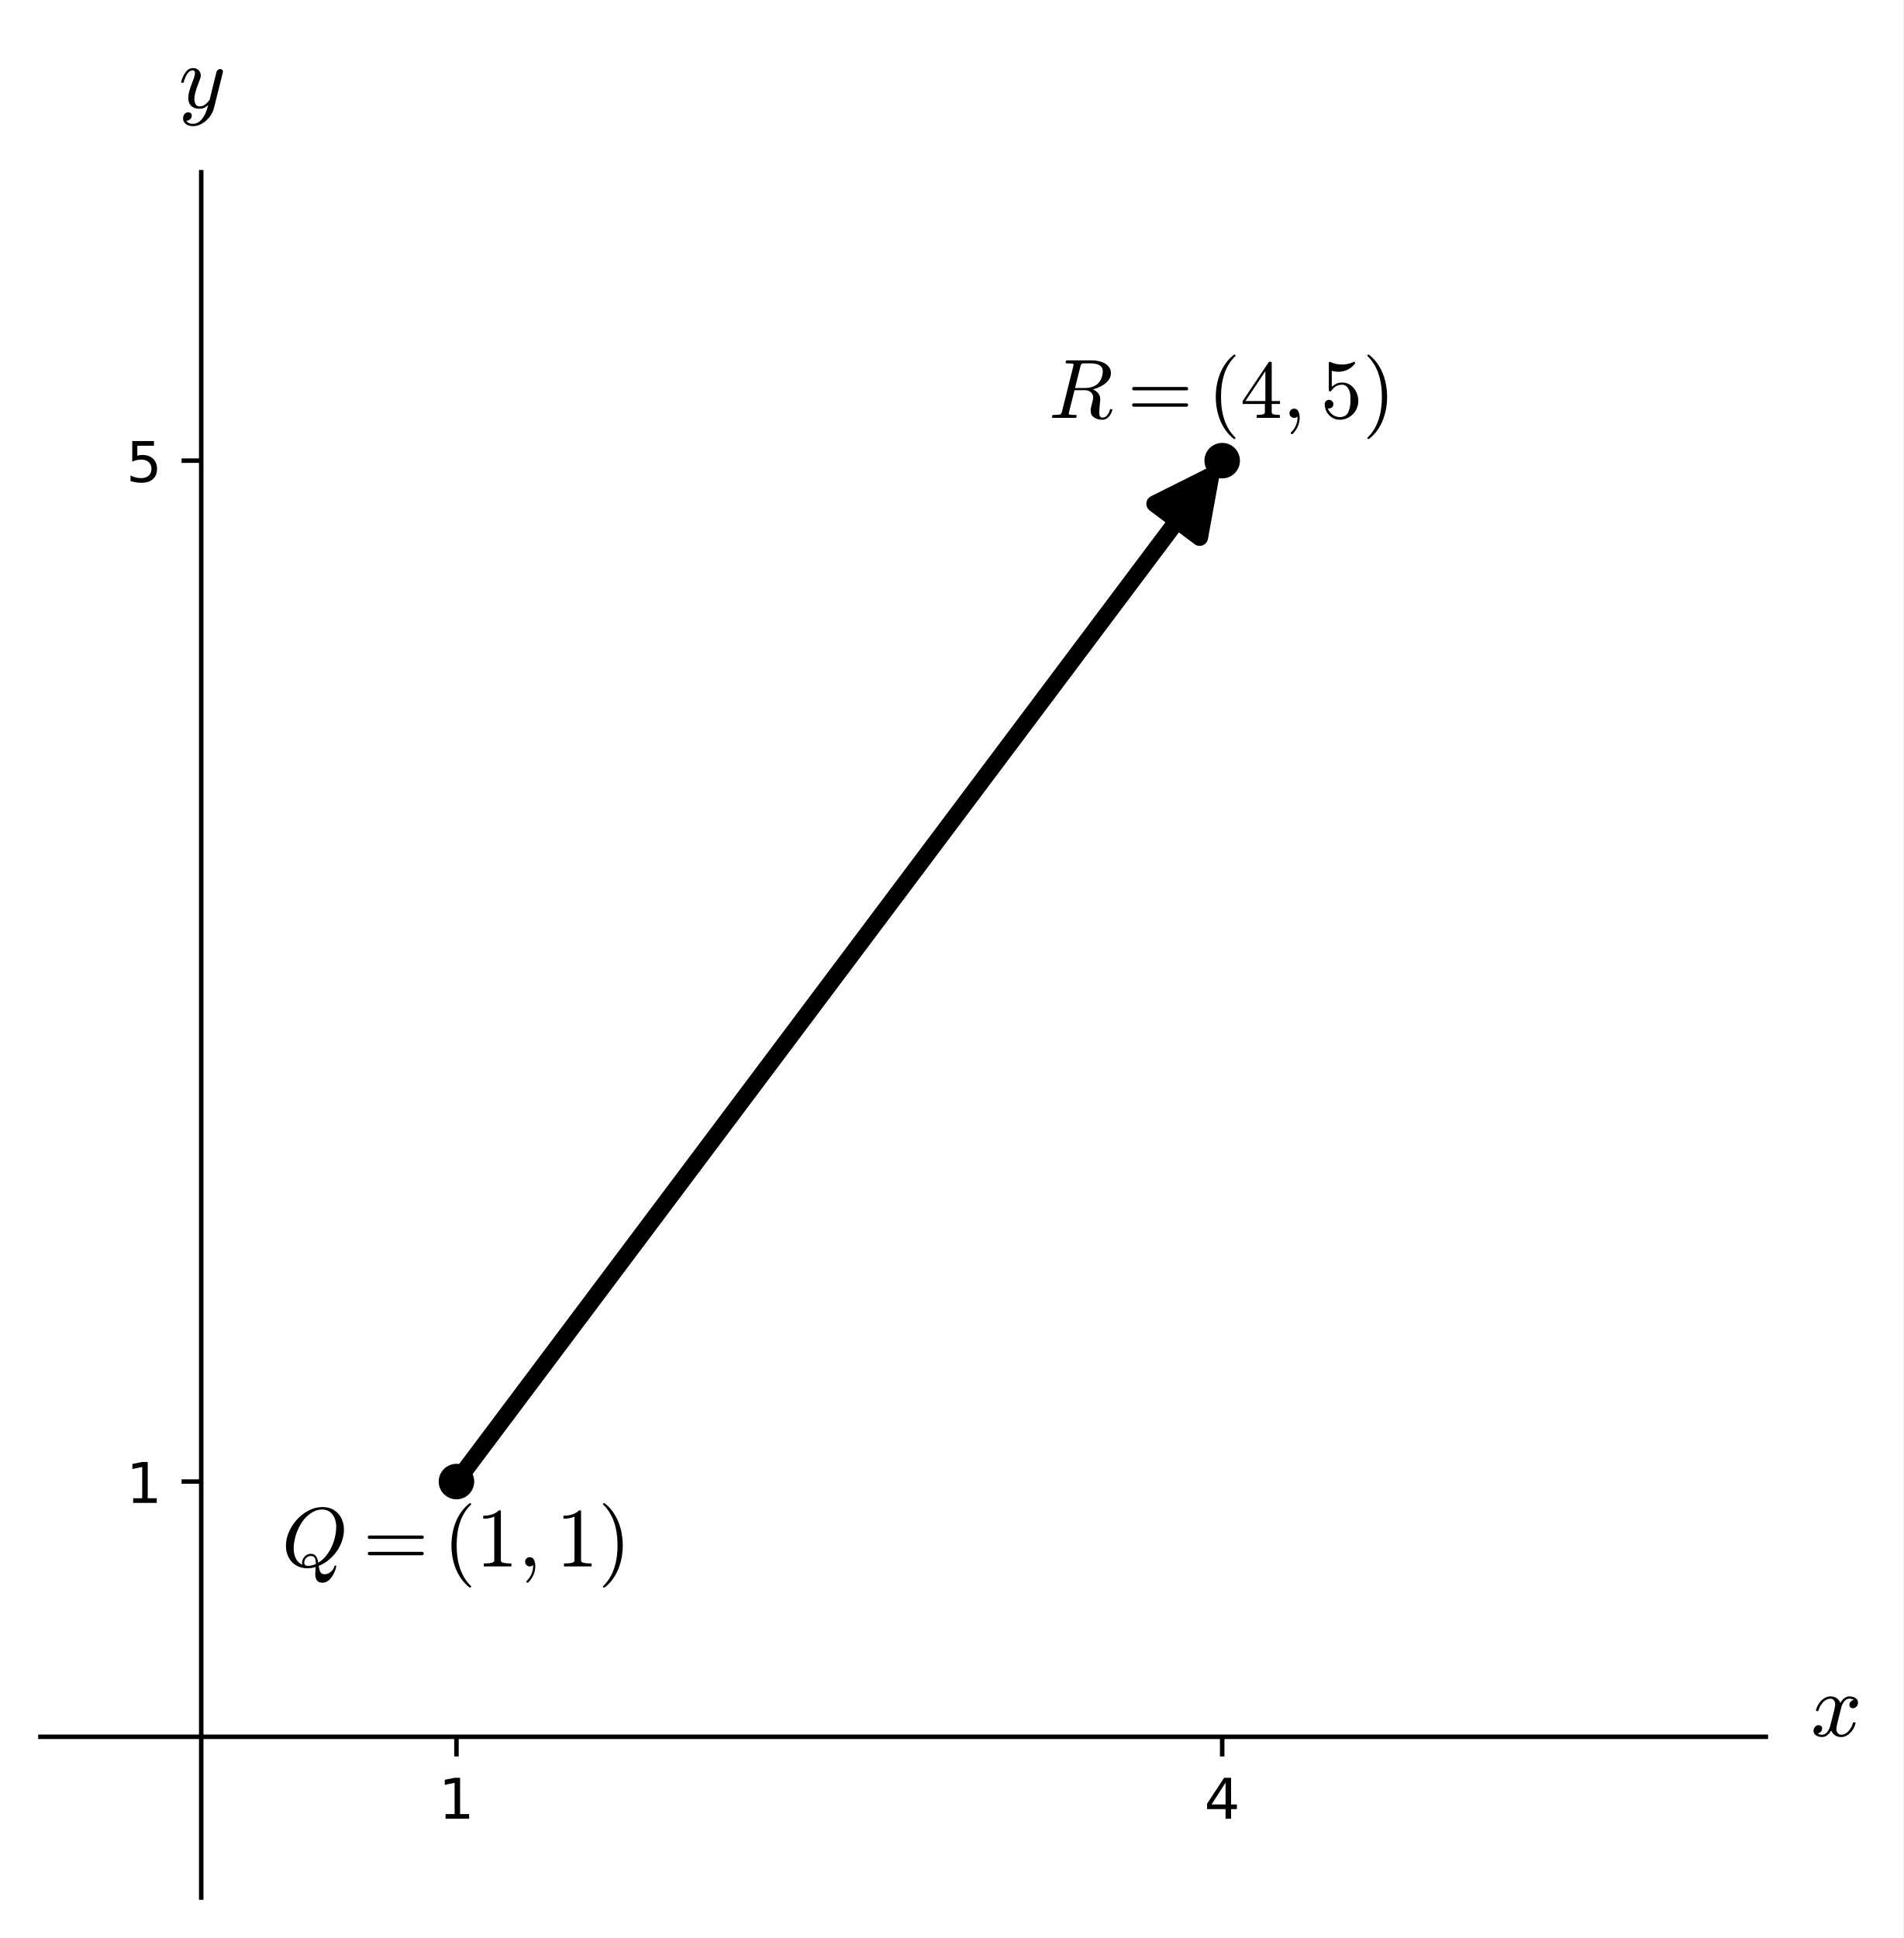
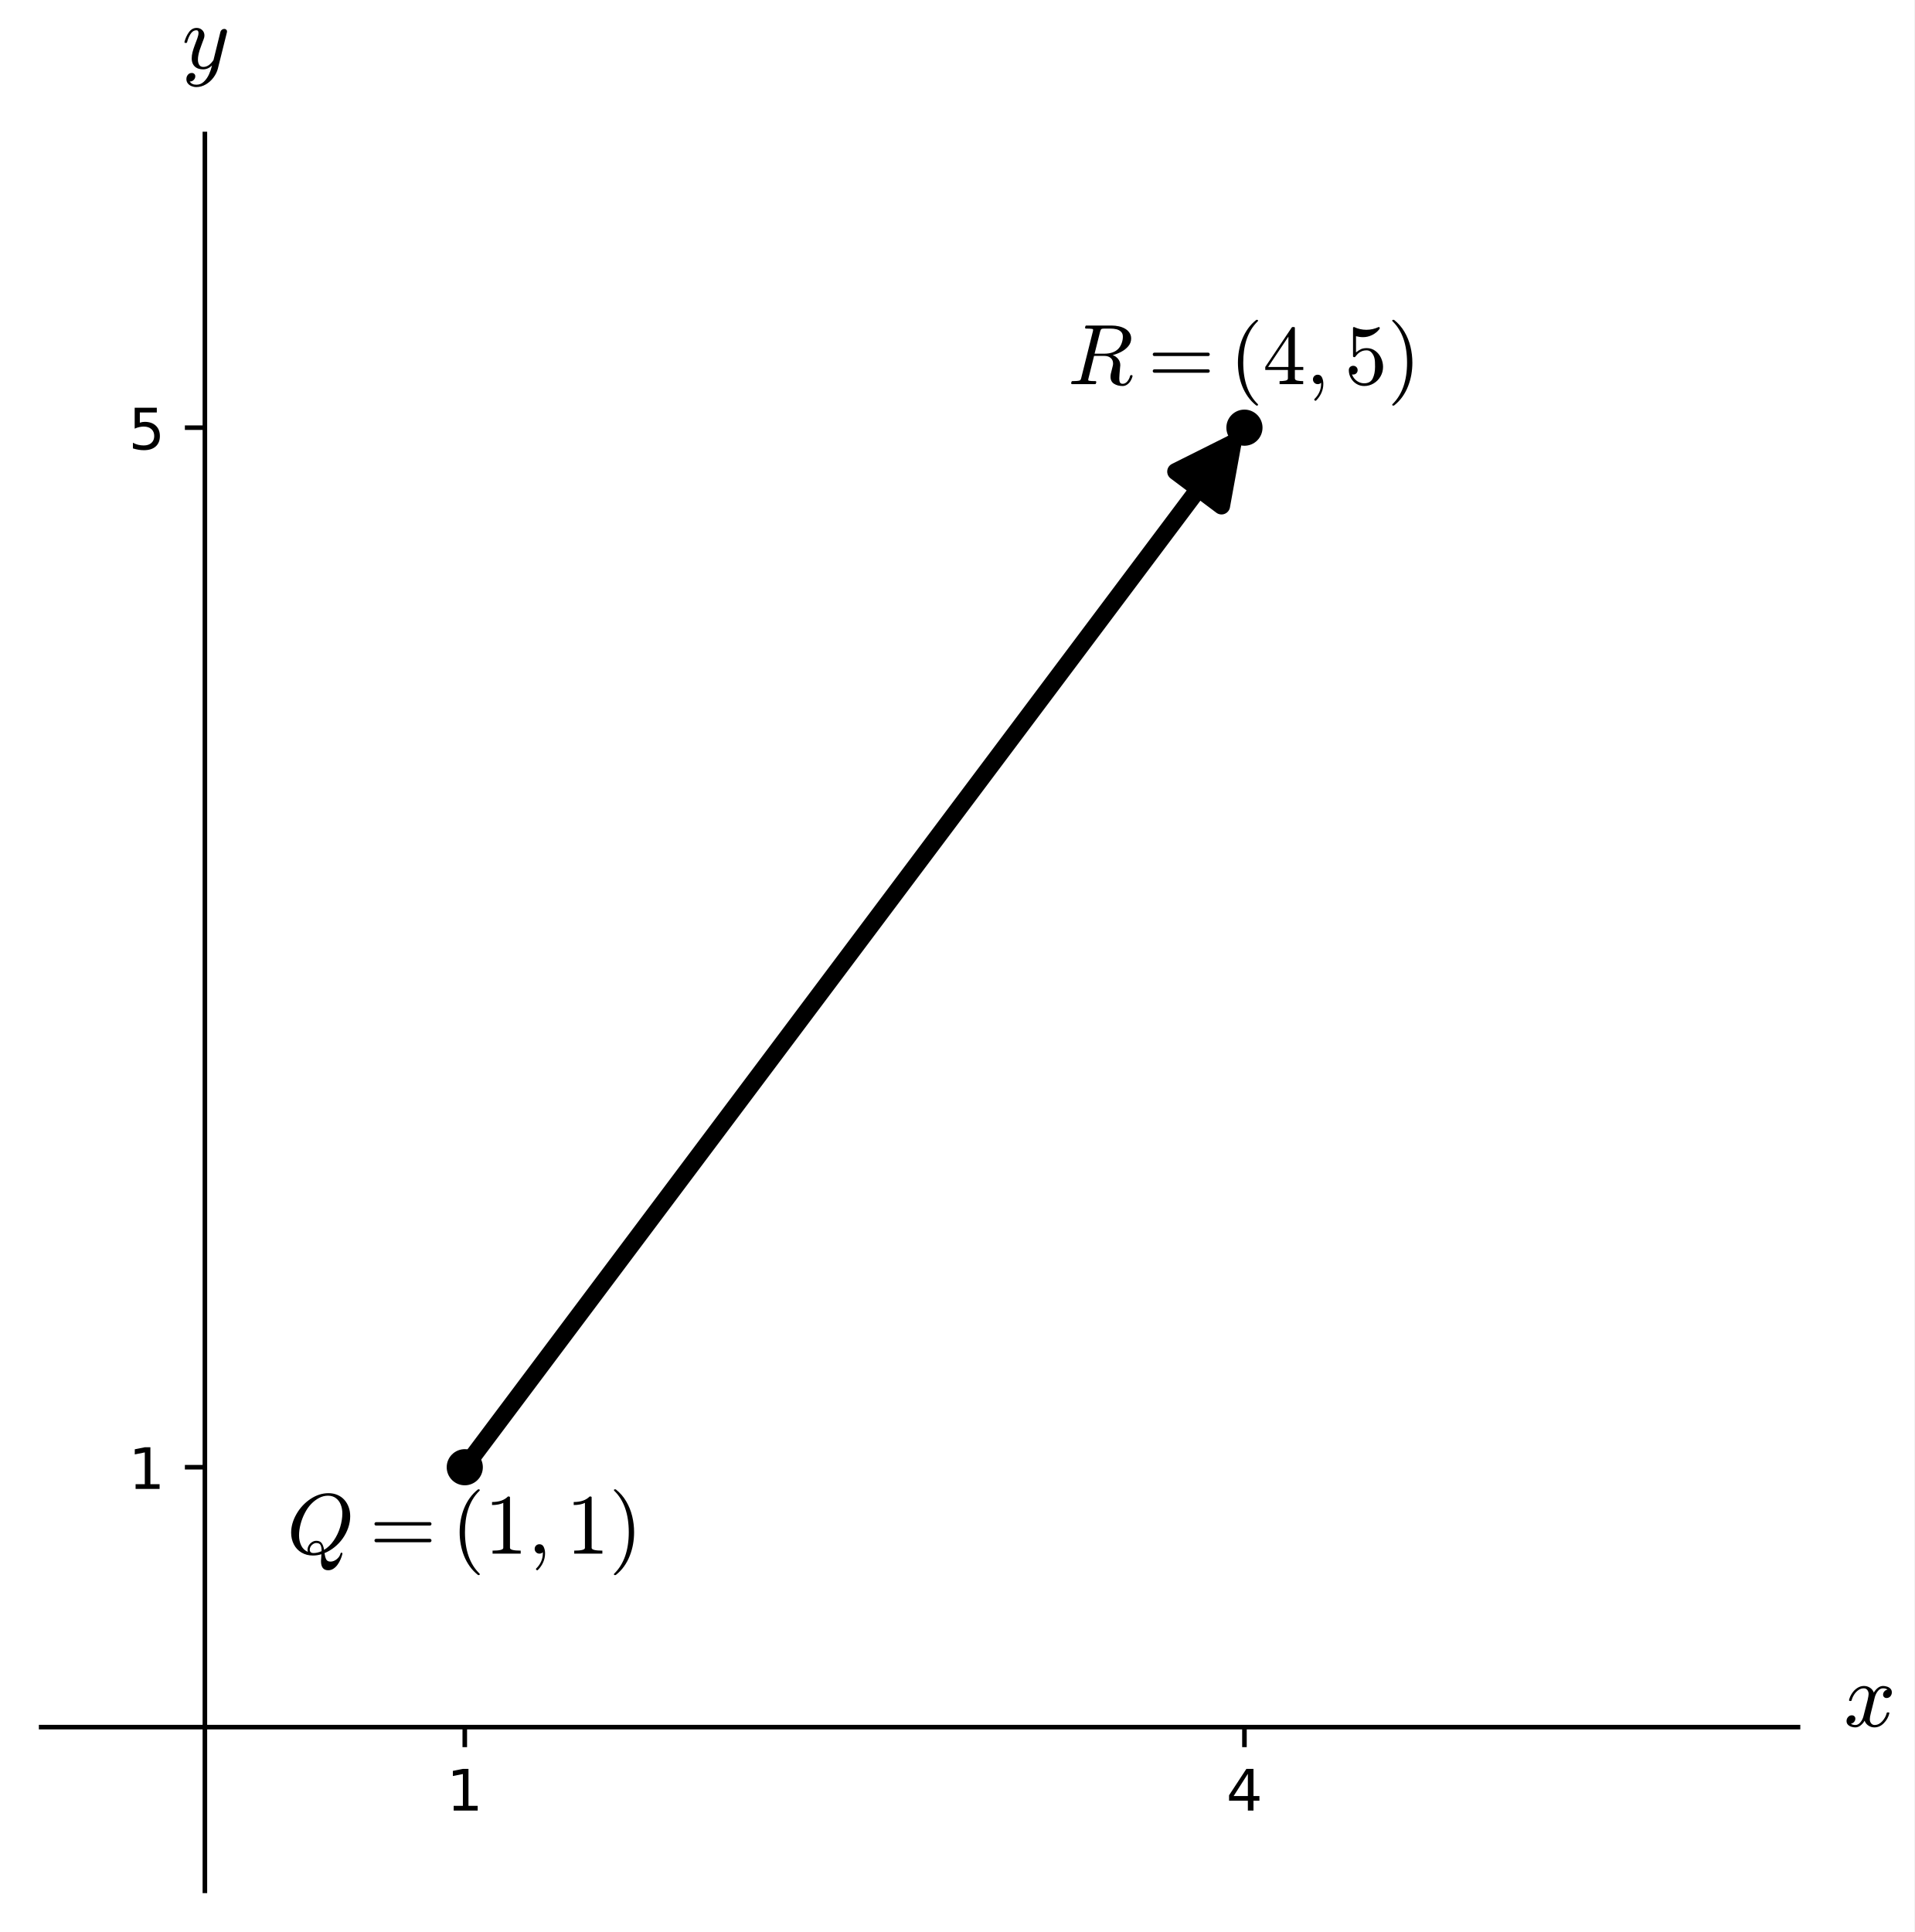
- <svg xmlns="http://www.w3.org/2000/svg" xmlns:xlink="http://www.w3.org/1999/xlink" width="339.04pt" height="345.245pt" viewBox="0 0 339.04 345.245" version="1.1">
+ <svg xmlns="http://www.w3.org/2000/svg" xmlns:xlink="http://www.w3.org/1999/xlink" width="334.9pt" height="338.002pt" viewBox="0 0 334.9 338.002" version="1.1">
  <defs>
    <style type="text/css">*{stroke-linejoin: round; stroke-linecap: butt}</style>
  </defs>
  <g id="figure_1">
    <g id="patch_1">
-       <path d="M -0 345.245  L 339.04 345.245  L 339.04 0  L -0 0  z " style="fill: #ffffff" />
+       <path d="M -0 338.002  L 334.9 338.002  L 334.9 0  L -0 0  z " style="fill: #ffffff" />
    </g>
    <g id="axes_1">
      <g id="patch_2">
-         <path d="M 7.2 338.045  L 314.56 338.045  L 314.56 30.685  L 7.2 30.685  z " style="fill: #ffffff" />
+         <path d="M 7.2 330.803  L 314.56 330.803  L 314.56 23.442  L 7.2 23.442  z " style="fill: #ffffff" />
      </g>
      <g id="PathCollection_1">
-         <path d="M 81.312 267.095  C 82.151 267.095 82.955 266.762 83.548 266.169  C 84.141 265.576 84.474 264.772 84.474 263.933  C 84.474 263.094 84.141 262.29 83.548 261.697  C 82.955 261.104 82.151 260.771 81.312 260.771  C 80.473 260.771 79.669 261.104 79.076 261.697  C 78.483 262.29 78.15 263.094 78.15 263.933  C 78.15 264.772 78.483 265.576 79.076 266.169  C 79.669 266.762 80.473 267.095 81.312 267.095  z " clip-path="url(#p85e55a3496)" />
+         <path d="M 81.312 259.853  C 82.151 259.853 82.955 259.52 83.548 258.927  C 84.141 258.334 84.474 257.529 84.474 256.691  C 84.474 255.852 84.141 255.047 83.548 254.454  C 82.955 253.861 82.151 253.528 81.312 253.528  C 80.473 253.528 79.669 253.861 79.076 254.454  C 78.483 255.047 78.15 255.852 78.15 256.691  C 78.15 257.529 78.483 258.334 79.076 258.927  C 79.669 259.52 80.473 259.853 81.312 259.853  z " clip-path="url(#p8913b5df4d)" />
      </g>
      <g id="PathCollection_2">
-         <path d="M 217.714 85.226  C 218.553 85.226 219.357 84.892 219.95 84.299  C 220.543 83.706 220.877 82.902 220.877 82.063  C 220.877 81.225 220.543 80.42 219.95 79.827  C 219.357 79.234 218.553 78.901 217.714 78.901  C 216.876 78.901 216.071 79.234 215.478 79.827  C 214.885 80.42 214.552 81.225 214.552 82.063  C 214.552 82.902 214.885 83.706 215.478 84.299  C 216.071 84.892 216.876 85.226 217.714 85.226  z " clip-path="url(#p85e55a3496)" />
+         <path d="M 217.714 77.983  C 218.553 77.983 219.357 77.65 219.95 77.057  C 220.543 76.464 220.877 75.659 220.877 74.821  C 220.877 73.982 220.543 73.178 219.95 72.585  C 219.357 71.992 218.553 71.658 217.714 71.658  C 216.876 71.658 216.071 71.992 215.478 72.585  C 214.885 73.178 214.552 73.982 214.552 74.821  C 214.552 75.659 214.885 76.464 215.478 77.057  C 216.071 77.65 216.876 77.983 217.714 77.983  z " clip-path="url(#p8913b5df4d)" />
      </g>
      <g id="matplotlib.axis_1">
        <g id="xtick_1">
          <g id="line2d_1">
            <defs>
-               <path id="m8d1556620a" d="M 0 0  L 0 3.5  " style="stroke: #000000; stroke-width: 0.8" />
+               <path id="m26c4a6b0b0" d="M 0 0  L 0 3.5  " style="stroke: #000000; stroke-width: 0.8" />
            </defs>
            <g>
-               <use xlink:href="#m8d1556620a" x="81.312" y="309.401" style="stroke: #000000; stroke-width: 0.8" />
+               <use xlink:href="#m26c4a6b0b0" x="81.312" y="302.158" style="stroke: #000000; stroke-width: 0.8" />
            </g>
          </g>
          <g id="text_1">
-             <g transform="translate(78.1307 323.9989)scale(0.1 -0.1)">
+             <g transform="translate(78.1307 316.7564) scale(0.1 -0.1)">
              <defs>
                <path id="DejaVuSans-31" d="M 794 531  L 1825 531  L 1825 4091  L 703 3866  L 703 4441  L 1819 4666  L 2450 4666  L 2450 531  L 3481 531  L 3481 0  L 794 0  L 794 531  z " transform="scale(0.015625)" />
              </defs>
              <use xlink:href="#DejaVuSans-31" />
            </g>
          </g>
        </g>
        <g id="xtick_2">
          <g id="line2d_2">
            <g>
-               <use xlink:href="#m8d1556620a" x="217.714" y="309.401" style="stroke: #000000; stroke-width: 0.8" />
+               <use xlink:href="#m26c4a6b0b0" x="217.714" y="302.158" style="stroke: #000000; stroke-width: 0.8" />
            </g>
          </g>
          <g id="text_2">
-             <g transform="translate(214.5331 323.9989)scale(0.1 -0.1)">
+             <g transform="translate(214.5331 316.7564) scale(0.1 -0.1)">
              <defs>
                <path id="DejaVuSans-34" d="M 2419 4116  L 825 1625  L 2419 1625  L 2419 4116  z M 2253 4666  L 3047 4666  L 3047 1625  L 3713 1625  L 3713 1100  L 3047 1100  L 3047 0  L 2419 0  L 2419 1100  L 313 1100  L 313 1709  L 2253 4666  z " transform="scale(0.015625)" />
              </defs>
              <use xlink:href="#DejaVuSans-34" />
            </g>
          </g>
        </g>
        <g id="text_3">
-           <g transform="translate(322.56 309.4005)scale(0.16 -0.16)">
+           <g transform="translate(322.56 302.158) scale(0.16 -0.16)">
            <defs>
              <path id="Cmmi10-78" d="M 500 184  Q 613 97 819 97  Q 1019 97 1172 289  Q 1325 481 1381 709  L 1672 1844  Q 1741 2153 1741 2266  Q 1741 2425 1652 2544  Q 1563 2663 1403 2663  Q 1200 2663 1022 2536  Q 844 2409 722 2214  Q 600 2019 550 1819  Q 538 1778 500 1778  L 422 1778  Q 372 1778 372 1838  L 372 1856  Q 434 2094 584 2320  Q 734 2547 951 2687  Q 1169 2828 1416 2828  Q 1650 2828 1839 2703  Q 2028 2578 2106 2363  Q 2216 2559 2386 2693  Q 2556 2828 2759 2828  Q 2897 2828 3040 2779  Q 3184 2731 3275 2631  Q 3366 2531 3366 2381  Q 3366 2219 3261 2101  Q 3156 1984 2994 1984  Q 2891 1984 2822 2050  Q 2753 2116 2753 2216  Q 2753 2350 2845 2451  Q 2938 2553 3066 2572  Q 2950 2663 2747 2663  Q 2541 2663 2389 2472  Q 2238 2281 2175 2047  L 1894 916  Q 1825 659 1825 494  Q 1825 331 1917 214  Q 2009 97 2163 97  Q 2463 97 2698 361  Q 2934 625 3009 941  Q 3022 978 3059 978  L 3138 978  Q 3163 978 3178 961  Q 3194 944 3194 922  Q 3194 916 3188 903  Q 3097 522 2806 225  Q 2516 -72 2150 -72  Q 1916 -72 1727 54  Q 1538 181 1459 397  Q 1359 209 1182 68  Q 1006 -72 806 -72  Q 669 -72 523 -23  Q 378 25 287 125  Q 197 225 197 378  Q 197 528 301 651  Q 406 775 563 775  Q 669 775 741 711  Q 813 647 813 544  Q 813 409 723 309  Q 634 209 500 184  z " transform="scale(0.015625)" />
            </defs>
            <use xlink:href="#Cmmi10-78" transform="translate(0 0.8125)" />
          </g>
        </g>
      </g>
      <g id="matplotlib.axis_2">
        <g id="ytick_1">
          <g id="line2d_3">
            <defs>
-               <path id="m534415e4d4" d="M 0 0  L -3.5 0  " style="stroke: #000000; stroke-width: 0.8" />
+               <path id="m0622eff1a8" d="M 0 0  L -3.5 0  " style="stroke: #000000; stroke-width: 0.8" />
            </defs>
            <g>
-               <use xlink:href="#m534415e4d4" x="35.844" y="263.933" style="stroke: #000000; stroke-width: 0.8" />
+               <use xlink:href="#m0622eff1a8" x="35.844" y="256.691" style="stroke: #000000; stroke-width: 0.8" />
            </g>
          </g>
          <g id="text_4">
-             <g transform="translate(22.482 267.7323)scale(0.1 -0.1)">
+             <g transform="translate(22.482 260.4898) scale(0.1 -0.1)">
              <use xlink:href="#DejaVuSans-31" />
            </g>
          </g>
        </g>
        <g id="ytick_2">
          <g id="line2d_4">
            <g>
-               <use xlink:href="#m534415e4d4" x="35.844" y="82.063" style="stroke: #000000; stroke-width: 0.8" />
+               <use xlink:href="#m0622eff1a8" x="35.844" y="74.821" style="stroke: #000000; stroke-width: 0.8" />
            </g>
          </g>
          <g id="text_5">
-             <g transform="translate(22.482 85.86244)scale(0.1 -0.1)">
+             <g transform="translate(22.482 78.61994) scale(0.1 -0.1)">
              <defs>
                <path id="DejaVuSans-35" d="M 691 4666  L 3169 4666  L 3169 4134  L 1269 4134  L 1269 2991  Q 1406 3038 1543 3061  Q 1681 3084 1819 3084  Q 2600 3084 3056 2656  Q 3513 2228 3513 1497  Q 3513 744 3044 326  Q 2575 -91 1722 -91  Q 1428 -91 1123 -41  Q 819 9 494 109  L 494 744  Q 775 591 1075 516  Q 1375 441 1709 441  Q 2250 441 2565 725  Q 2881 1009 2881 1497  Q 2881 1984 2565 2268  Q 2250 2553 1709 2553  Q 1456 2553 1204 2497  Q 953 2441 691 2322  L 691 4666  z " transform="scale(0.015625)" />
              </defs>
              <use xlink:href="#DejaVuSans-35" />
            </g>
          </g>
        </g>
        <g id="text_6">
-           <g transform="translate(31.8445 19.325)scale(0.16 -0.16)">
+           <g transform="translate(31.8445 12.0825) scale(0.16 -0.16)">
            <defs>
              <path id="Cmmi10-79" d="M 538 -916  Q 672 -1147 1006 -1147  Q 1309 -1147 1531 -934  Q 1753 -722 1889 -420  Q 2025 -119 2100 197  Q 1816 -72 1484 -72  Q 1231 -72 1053 15  Q 875 103 776 276  Q 678 450 678 697  Q 678 906 734 1126  Q 791 1347 892 1617  Q 994 1888 1069 2088  Q 1153 2322 1153 2472  Q 1153 2663 1013 2663  Q 759 2663 595 2402  Q 431 2141 353 1819  Q 341 1778 300 1778  L 225 1778  Q 172 1778 172 1838  L 172 1856  Q 275 2238 487 2533  Q 700 2828 1025 2828  Q 1253 2828 1411 2678  Q 1569 2528 1569 2297  Q 1569 2178 1516 2047  Q 1488 1969 1388 1706  Q 1288 1444 1234 1272  Q 1181 1100 1147 934  Q 1113 769 1113 603  Q 1113 391 1203 244  Q 1294 97 1491 97  Q 1888 97 2203 581  L 2688 2553  Q 2709 2638 2787 2698  Q 2866 2759 2956 2759  Q 3034 2759 3092 2709  Q 3150 2659 3150 2578  Q 3150 2541 3144 2528  L 2509 -19  Q 2425 -347 2200 -647  Q 1975 -947 1658 -1130  Q 1341 -1313 997 -1313  Q 831 -1313 668 -1248  Q 506 -1184 406 -1056  Q 306 -928 306 -756  Q 306 -581 409 -453  Q 513 -325 684 -325  Q 788 -325 858 -389  Q 928 -453 928 -556  Q 928 -703 818 -812  Q 709 -922 563 -922  Q 556 -919 550 -917  Q 544 -916 538 -916  z " transform="scale(0.015625)" />
            </defs>
            <use xlink:href="#Cmmi10-79" transform="translate(0 0.8125)" />
          </g>
        </g>
      </g>
      <g id="patch_3">
-         <path d="M 81.312 263.933  Q 149.513 172.998 215.702 84.747  " clip-path="url(#p85e55a3496)" style="fill: none; stroke: #000000; stroke-width: 3; stroke-linecap: round" />
-         <path d="M 205.702 89.747  L 215.702 84.747  L 213.702 95.747  L 205.702 89.747  z " clip-path="url(#p85e55a3496)" style="stroke: #000000; stroke-width: 3; stroke-linecap: round" />
+         <path d="M 81.312 256.691  Q 149.513 165.756 215.702 77.504  " clip-path="url(#p8913b5df4d)" style="fill: none; stroke: #000000; stroke-width: 3; stroke-linecap: round" />
+         <path d="M 205.702 82.504  L 215.702 77.504  L 213.702 88.504  z " clip-path="url(#p8913b5df4d)" style="stroke: #000000; stroke-width: 3; stroke-linecap: round" />
      </g>
      <g id="patch_4">
-         <path d="M 35.844 338.045  L 35.844 30.685  " style="fill: none; stroke: #000000; stroke-width: 0.8; stroke-linejoin: miter; stroke-linecap: square" />
+         <path d="M 35.844 330.803  L 35.844 23.442  " style="fill: none; stroke: #000000; stroke-width: 0.8; stroke-linejoin: miter; stroke-linecap: square" />
      </g>
      <g id="patch_5">
-         <path d="M 7.2 309.401  L 314.56 309.401  " style="fill: none; stroke: #000000; stroke-width: 0.8; stroke-linejoin: miter; stroke-linecap: square" />
+         <path d="M 7.2 302.158  L 314.56 302.158  " style="fill: none; stroke: #000000; stroke-width: 0.8; stroke-linejoin: miter; stroke-linecap: square" />
      </g>
      <g id="text_7">
-         <g transform="translate(50.18695 279.0499)scale(0.15 -0.15)">
+         <g transform="translate(50.18695 271.8074) scale(0.15 -0.15)">
          <defs>
            <path id="Cmmi10-51" d="M 1947 -141  Q 1466 -141 1094 79  Q 722 300 520 692  Q 319 1084 319 1563  Q 319 2259 714 2950  Q 1109 3641 1756 4077  Q 2403 4513 3109 4513  Q 3475 4513 3778 4381  Q 4081 4250 4290 4017  Q 4500 3784 4614 3471  Q 4728 3159 4728 2791  Q 4728 2366 4581 1936  Q 4434 1506 4171 1136  Q 3909 766 3559 484  Q 3209 203 2809 38  Q 2850 -256 2934 -425  Q 3019 -594 3256 -594  Q 3506 -594 3726 -412  Q 3947 -231 4006 13  Q 4019 72 4078 72  Q 4147 72 4147 -13  Q 4100 -219 4008 -430  Q 3916 -641 3786 -823  Q 3656 -1006 3478 -1123  Q 3300 -1241 3084 -1241  Q 2547 -1241 2547 -550  Q 2547 -509 2562 -332  Q 2578 -156 2578 -44  Q 2269 -141 1947 -141  z M 1709 300  Q 1709 44 1991 44  Q 2275 44 2591 184  L 2591 244  Q 2591 503 2509 648  Q 2428 794 2194 794  Q 2078 794 1964 723  Q 1850 653 1779 539  Q 1709 425 1709 300  z M 1544 288  Q 1544 456 1637 612  Q 1731 769 1881 864  Q 2031 959 2203 959  Q 2481 959 2607 771  Q 2734 584 2778 281  Q 3188 525 3500 978  Q 3813 1431 3977 1973  Q 4141 2516 4141 3003  Q 4141 3356 4023 3656  Q 3906 3956 3664 4140  Q 3422 4325 3066 4325  Q 2722 4325 2403 4156  Q 2084 3988 1813 3706  Q 1550 3434 1342 3032  Q 1134 2631 1021 2193  Q 909 1756 909 1356  Q 909 947 1068 612  Q 1228 278 1569 128  Q 1544 194 1544 288  z " transform="scale(0.015625)" />
            <path id="Cmr10-3d" d="M 481 850  Q 428 850 393 890  Q 359 931 359 978  Q 359 1031 393 1068  Q 428 1106 481 1106  L 4500 1106  Q 4547 1106 4581 1068  Q 4616 1031 4616 978  Q 4616 931 4581 890  Q 4547 850 4500 850  L 481 850  z M 481 2094  Q 428 2094 393 2131  Q 359 2169 359 2222  Q 359 2269 393 2309  Q 428 2350 481 2350  L 4500 2350  Q 4547 2350 4581 2309  Q 4616 2269 4616 2222  Q 4616 2169 4581 2131  Q 4547 2094 4500 2094  L 481 2094  z " transform="scale(0.015625)" />
            <path id="Cmr10-28" d="M 1984 -1588  Q 1628 -1306 1370 -942  Q 1113 -578 948 -165  Q 784 247 703 697  Q 622 1147 622 1600  Q 622 2059 703 2509  Q 784 2959 951 3375  Q 1119 3791 1378 4153  Q 1638 4516 1984 4788  Q 1984 4800 2016 4800  L 2075 4800  Q 2094 4800 2109 4783  Q 2125 4766 2125 4744  Q 2125 4716 2113 4703  Q 1800 4397 1592 4047  Q 1384 3697 1257 3301  Q 1131 2906 1075 2482  Q 1019 2059 1019 1600  Q 1019 -434 2106 -1491  Q 2125 -1509 2125 -1544  Q 2125 -1559 2108 -1579  Q 2091 -1600 2075 -1600  L 2016 -1600  Q 1984 -1600 1984 -1588  z " transform="scale(0.015625)" />
            <path id="Cmr10-31" d="M 594 0  L 594 225  Q 1394 225 1394 428  L 1394 3788  Q 1063 3628 556 3628  L 556 3853  Q 1341 3853 1741 4263  L 1831 4263  Q 1853 4263 1873 4245  Q 1894 4228 1894 4206  L 1894 428  Q 1894 225 2694 225  L 2694 0  L 594 0  z " transform="scale(0.015625)" />
            <path id="Cmmi10-3b" d="M 634 -1153  Q 634 -1125 659 -1100  Q 891 -878 1019 -587  Q 1147 -297 1147 25  L 1147 103  Q 1044 0 891 0  Q 744 0 641 103  Q 538 206 538 353  Q 538 503 641 603  Q 744 703 891 703  Q 1119 703 1216 492  Q 1313 281 1313 25  Q 1313 -331 1170 -651  Q 1028 -972 769 -1228  Q 744 -1241 728 -1241  Q 697 -1241 665 -1212  Q 634 -1184 634 -1153  z " transform="scale(0.015625)" />
            <path id="Cmr10-29" d="M 416 -1600  Q 359 -1600 359 -1544  Q 359 -1516 372 -1503  Q 1466 -434 1466 1600  Q 1466 3634 384 4691  Q 359 4706 359 4744  Q 359 4766 376 4783  Q 394 4800 416 4800  L 475 4800  Q 494 4800 506 4788  Q 966 4425 1272 3906  Q 1578 3388 1720 2800  Q 1863 2213 1863 1600  Q 1863 1147 1786 708  Q 1709 269 1542 -157  Q 1375 -584 1119 -945  Q 863 -1306 506 -1588  Q 494 -1600 475 -1600  L 416 -1600  z " transform="scale(0.015625)" />
          </defs>
          <use xlink:href="#Cmmi10-51" />
          <use xlink:href="#Cmr10-3d" transform="translate(96.5625 0)" />
          <use xlink:href="#Cmr10-28" transform="translate(191.8066 0)" />
          <use xlink:href="#Cmr10-31" transform="translate(230.625 0)" />
          <use xlink:href="#Cmmi10-3b" transform="translate(280.625 0)" />
          <use xlink:href="#Cmr10-31" transform="translate(325.8691 0)" />
          <use xlink:href="#Cmr10-29" transform="translate(375.8691 0)" />
        </g>
      </g>
      <g id="text_8">
-         <g transform="translate(186.8143 74.44636)scale(0.15 -0.15)">
+         <g transform="translate(186.8143 67.20386) scale(0.15 -0.15)">
          <defs>
            <path id="Cmmi10-52" d="M 313 0  Q 250 0 250 84  Q 253 100 262 139  Q 272 178 289 201  Q 306 225 331 225  Q 722 225 878 269  Q 959 297 997 441  L 1875 3956  Q 1888 4019 1888 4044  Q 1888 4113 1813 4122  Q 1691 4147 1350 4147  Q 1288 4147 1288 4231  Q 1291 4247 1300 4286  Q 1309 4325 1326 4348  Q 1344 4372 1369 4372  L 3309 4372  Q 3541 4372 3791 4319  Q 4041 4266 4250 4152  Q 4459 4038 4593 3848  Q 4728 3659 4728 3406  Q 4728 3084 4515 2831  Q 4303 2578 3978 2408  Q 3653 2238 3347 2169  Q 3597 2078 3756 1879  Q 3916 1681 3916 1422  Q 3916 1388 3914 1370  Q 3913 1353 3909 1331  L 3859 763  Q 3853 638 3847 550  Q 3841 463 3841 409  Q 3841 234 3892 129  Q 3944 25 4097 25  Q 4297 25 4448 211  Q 4600 397 4647 616  Q 4675 672 4709 672  L 4769 672  Q 4831 672 4831 588  Q 4784 403 4682 237  Q 4581 72 4426 -34  Q 4272 -141 4091 -141  Q 3716 -141 3452 26  Q 3188 194 3188 550  Q 3188 684 3213 788  L 3353 1356  Q 3378 1434 3378 1538  Q 3378 1803 3198 1954  Q 3019 2106 2747 2106  L 1959 2106  L 1538 416  Q 1522 363 1522 325  Q 1522 259 1600 250  Q 1722 225 2059 225  Q 2125 225 2125 141  Q 2103 50 2090 25  Q 2078 0 2016 0  L 313 0  z M 1997 2272  L 2706 2272  Q 3403 2272 3756 2625  Q 3919 2788 4014 3039  Q 4109 3291 4109 3541  Q 4109 3778 3970 3912  Q 3831 4047 3626 4097  Q 3422 4147 3175 4147  L 2747 4147  Q 2572 4147 2515 4117  Q 2459 4088 2413 3928  L 1997 2272  z " transform="scale(0.015625)" />
            <path id="Cmr10-34" d="M 178 1056  L 178 1281  L 2156 4231  Q 2178 4263 2222 4263  L 2316 4263  Q 2388 4263 2388 4191  L 2388 1281  L 3016 1281  L 3016 1056  L 2388 1056  L 2388 428  Q 2388 297 2575 261  Q 2763 225 3009 225  L 3009 0  L 1247 0  L 1247 225  Q 1494 225 1681 261  Q 1869 297 1869 428  L 1869 1056  L 178 1056  z M 391 1281  L 1906 1281  L 1906 3547  L 391 1281  z " transform="scale(0.015625)" />
            <path id="Cmr10-35" d="M 556 728  Q 622 541 758 387  Q 894 234 1080 148  Q 1266 63 1466 63  Q 1928 63 2103 422  Q 2278 781 2278 1294  Q 2278 1516 2270 1667  Q 2263 1819 2228 1959  Q 2169 2184 2020 2353  Q 1872 2522 1656 2522  Q 1441 2522 1286 2456  Q 1131 2391 1034 2303  Q 938 2216 863 2119  Q 788 2022 769 2016  L 697 2016  Q 681 2016 657 2036  Q 634 2056 634 2075  L 634 4213  Q 634 4228 654 4245  Q 675 4263 697 4263  L 716 4263  Q 1147 4056 1631 4056  Q 2106 4056 2547 4263  L 2566 4263  Q 2588 4263 2606 4247  Q 2625 4231 2625 4213  L 2625 4153  Q 2625 4122 2613 4122  Q 2394 3831 2064 3668  Q 1734 3506 1381 3506  Q 1125 3506 856 3578  L 856 2369  Q 1069 2541 1236 2614  Q 1403 2688 1663 2688  Q 2016 2688 2295 2484  Q 2575 2281 2725 1954  Q 2875 1628 2875 1288  Q 2875 903 2686 575  Q 2497 247 2172 53  Q 1847 -141 1466 -141  Q 1150 -141 886 21  Q 622 184 470 459  Q 319 734 319 1044  Q 319 1188 412 1278  Q 506 1369 647 1369  Q 788 1369 883 1276  Q 978 1184 978 1044  Q 978 906 883 811  Q 788 716 647 716  Q 625 716 597 720  Q 569 725 556 728  z " transform="scale(0.015625)" />
          </defs>
          <use xlink:href="#Cmmi10-52" />
          <use xlink:href="#Cmr10-3d" transform="translate(93.4375 0)" />
          <use xlink:href="#Cmr10-28" transform="translate(188.6816 0)" />
          <use xlink:href="#Cmr10-34" transform="translate(227.5 0)" />
          <use xlink:href="#Cmmi10-3b" transform="translate(277.5 0)" />
          <use xlink:href="#Cmr10-35" transform="translate(322.7441 0)" />
          <use xlink:href="#Cmr10-29" transform="translate(372.7441 0)" />
        </g>
      </g>
    </g>
  </g>
  <defs>
-     <clipPath id="p85e55a3496">
-       <rect x="7.2" y="30.685" width="307.36" height="307.36" />
+     <clipPath id="p8913b5df4d">
+       <rect x="7.2" y="23.442" width="307.36" height="307.36" />
    </clipPath>
  </defs>
</svg>
